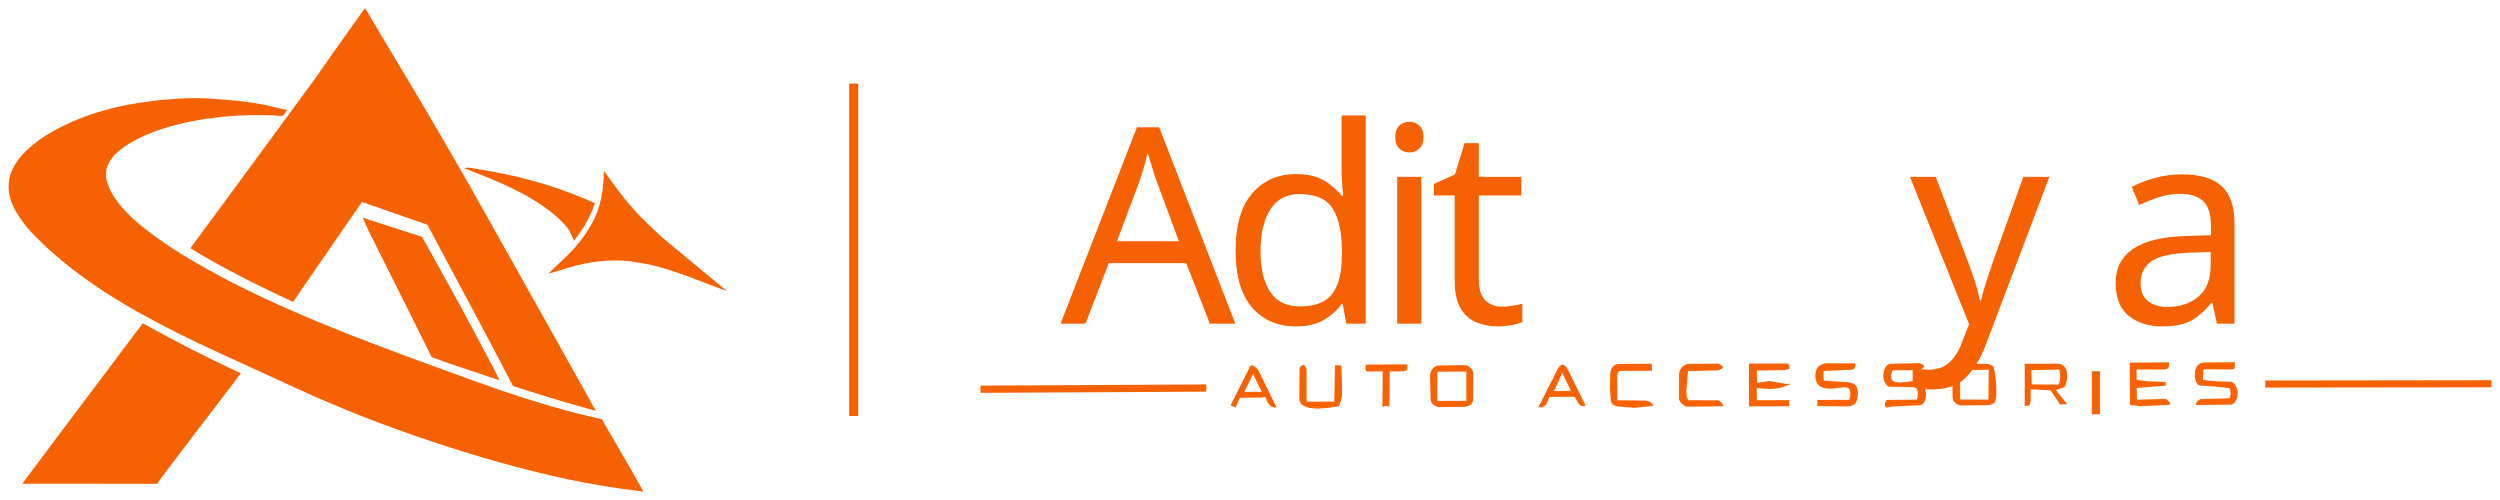
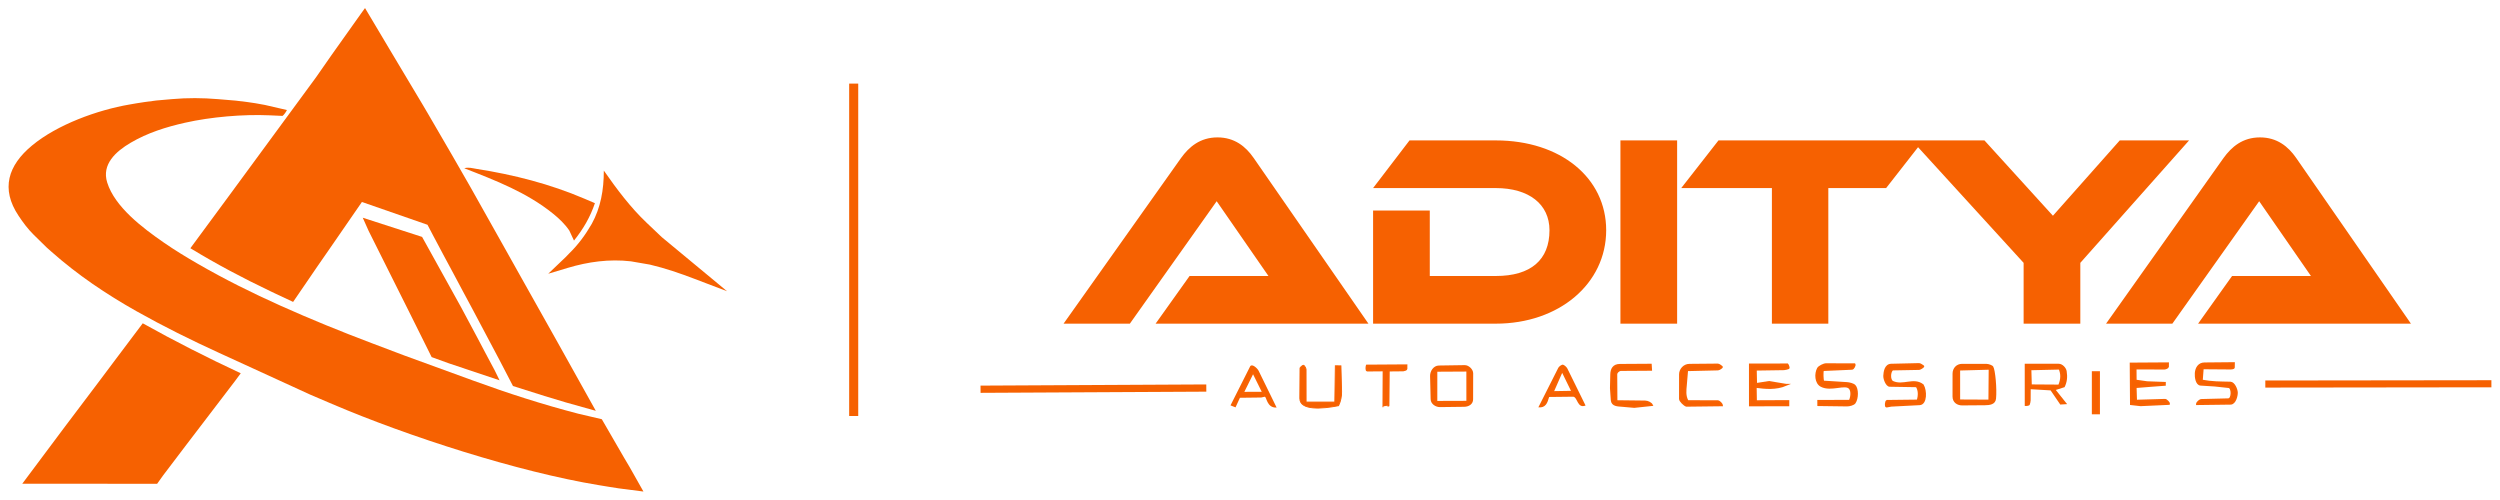
<svg xmlns="http://www.w3.org/2000/svg" id="Layer_1" data-name="Layer 1" viewBox="259 252 2482 496">
  <g>
    <path d="M878.413,706.12l5.819,9.828,13.578,24.052-24.64-3.176-10.083-1.586-9.713-1.598c-80.111-13.179-189.219-48.335-264.546-80.521l-21.94-9.375-90.441-41.436c-27.89-12.778-55.018-26.186-81.693-41.194-30.389-17.098-58.921-36.344-84.907-59.405l-4.458-3.956-12.918-12.669c-5.772-5.661-10.547-12.127-15.039-18.857-17.862-26.758-10.459-49.994,13.357-69.752,25.087-20.812,64.91-35.227,96.815-40.721l7.261-1.25,7.642-1.179,11.61-1.543,15.809-1.391c15.213-1.339,30.111-1.247,45.356.026l17.743,1.482,11.823,1.451,7.707,1.136,9.466,1.709,21.835,5.04c-1.023,2.11-2.676,4.45-4.299,5.832l-13.106-.583c-26.009-1.157-58.149,1.594-83.679,7.349-19.064,4.298-37.189,10.003-54.001,19.86-15.013,8.802-28.951,21.543-23.348,39.498,7.569,24.256,35.123,45.043,56.125,59.565,11.094,7.671,21.937,14.274,33.628,21.027,26.826,15.496,54.102,29.061,82.472,41.772,29.772,13.34,59.514,25.45,89.96,36.964l33.186,12.551,68.341,24.913c34.3,12.504,68.488,23.536,103.758,32.692l23.582,5.526,21.94,37.919Z" style="fill: #f66101;" />
    <path d="M718.414,540.896l-8.518-15.994-2.654-4.947-7.279-13.518-10.99-20.686-5.556-10.595-65.105-22.635-32.705,47.398-11.068,15.941-8.919,13.059-15.626,22.823-18.412-8.658-4.34-2.07c-26.97-12.866-53.212-26.715-79.251-42.58l38.985-52.87,85.893-116.96,15.404-22.106,28.919-40.706,4.198-5.791,14.593,24.515,9.328,15.669,33.51,56.078,5.705,9.705,23.363,40.167,17.897,31.148,34.277,60.996,15.646,27.923,37.471,66.728,37.331,66.927-29.553-8.281-21.245-6.403-31.424-9.928-13.317-25.642-27.504-51.861-9.053-16.846Z" style="fill: #f66101;" />
    <path d="M414.987,732.312l-133.869-.079,42.541-56.914,34.456-45.642,16.333-21.784,26.274-34.923c31.833,17.766,63.743,33.971,97.294,49.629l-5.509,7.442-49.581,64.951-22.07,29.099-5.867,8.222Z" style="fill: #f66101;" />
    <polygon points="750.261 619.944 754.979 629.576 704.977 612.832 687.533 606.517 666.208 563.649 625.02 481.343 619.136 468.15 678.049 487.199 716.631 556.799 722.64 568.028 732.766 586.96 740.447 601.518 750.261 619.944" style="fill: #f66101;" />
    <g>
      <path d="M904.32,514.724l-18.992-3.28c-21.452-2.456-42.31.409-62.813,6.558l-19.23,5.766,17.052-16.27,3.732-3.851c8.984-8.75,16.087-18.433,22.436-29.413,8.832-16.034,11.979-33.64,11.963-52.873,13.033,18.621,26.266,36.359,42.555,51.83l14.974,14.223,55.382,45.888,9.409,7.819-32.345-12.314c-14.53-5.532-28.708-10.427-44.124-14.083Z" style="fill: #f66101;" />
      <path d="M828.856,490.858l-4.657-9.992c-4.366-6.427-10.041-11.827-16.196-16.797-25.831-20.861-56.703-32.828-88.11-45.02,4.2-1.318,7.888-.052,12.255.628,36.775,5.733,72.831,14.956,107.047,29.573l10.432,4.457c-4.52,13.452-11.366,25.41-20.771,37.15Z" style="fill: #f66101;" />
    </g>
  </g>
  <g>
-     <text transform="translate(1311.918 573.3299)" style="fill: #f66101; font-family: Ethnocentric-Regular, Ethnocentric; font-size: 271.938px;">
-       <tspan x="0" y="0" style="letter-spacing: -.055em;">Adit</tspan>
-       <tspan x="843.002" y="0" style="letter-spacing: -.322em;">y</tspan>
-       <tspan x="1034.991" y="0" style="letter-spacing: -.066em;">a</tspan>
-     </text>
+     <path fill="#f66101" d="M1617.58 573.33 1503.63 408.81C1495.75 397.39 1484.60 388.41 1467.74 388.41C1450.33 388.41 1439.46 397.93 1431.57 408.81L1314.91 573.33H1380.72L1466.92 451.77L1518.32 526.01H1440.00L1406.28 573.33Z M1744.03 573.33C1806.85 573.33 1853.62 533.63 1853.62 480.60C1853.62 428.39 1808.21 391.40 1744.03 391.40H1658.37L1622.20 438.72H1744.03C1776.93 438.72 1797.33 454.76 1797.33 480.60C1797.33 509.97 1778.84 526.01 1744.03 526.01H1678.49V461.02H1622.20V573.33Z M1924.05 573.33V391.40H1867.76V573.33Z M2074.16 573.33V438.72H2131.54L2168.52 391.40H1965.11L1928.13 438.72H2018.14V573.33Z M2324.34 573.33V512.96L2432.30 391.40H2363.50L2297.14 466.19L2229.16 391.40H2157.10L2268.05 512.96V573.33Z M2652.57 573.33 2538.63 408.81C2530.74 397.39 2519.59 388.41 2502.73 388.41C2485.33 388.41 2474.45 397.93 2466.56 408.81L2349.90 573.33H2415.71L2501.91 451.77L2553.31 526.01H2474.99L2441.27 573.33Z" />
    <rect x="2616.719" y="520.906" width="7.036" height="224.462" transform="translate(1990.4 3254.17) rotate(-90.0722)" style="fill: #f66101;" />
    <rect x="1232.49" y="634.248" width="224.128" height="7.175" transform="translate(-3.335 7.077) rotate(-.301)" style="fill: #f66101;" />
    <path d="M2229.64,654.321l-22.606.17c-4.827.036-9.569-2.872-9.563-8.759l.02-22.804c.005-5.516,3.976-9.711,9.442-9.7l24.494.051c1.716.004,5.523,1.206,6.422,2.624,2.089,3.29,3.779,22.17,2.819,31.895-.585,5.93-6.479,6.489-11.029,6.524ZM2234.045,649.691l.268-31.601-30.238.839.012,30.615,29.958.147Z" style="fill: #f66101;" />
    <path d="M2311.218,653.218l-6.776.412-9.604-14.058-19.753-1.165-.062,11.213c-.006,1.066-.576,3.478-.939,4.265-.485,1.05-3.092,1.272-4.912,1.144l-.019-41.908,33.707.019c3.78.002,7.402,4.023,7.92,7.283.944,5.946.432,10.91-2.072,15.944l-8.705,2.782,11.216,14.07ZM2303.29,634.775c2.713-6.379,2.66-11.522.463-16.817l-28.962.68.438,15.943,28.06.194Z" style="fill: #f66101;" />
    <path d="M1712.648,655.87l-24.041.302c-4.158.052-9.15-2.957-9.268-7.854l-.552-22.941c-.113-4.684,3.179-10.403,8.773-10.488l25.595-.388c3.929-.06,8.428,4.073,8.417,8.166l-.068,25.719c-.013,5.075-4.464,7.429-8.856,7.485ZM1715.754,650.876l-.009-30.941-30.707.171-.011,30.871,30.727-.101Z" style="fill: #f66101;" />
    <path d="M2032.415,634.068c-10.404,4.389-20.65,3.265-30.34,2.012l.224,14.229,32.169-.141-.014,4.21-38.124.086-.02-40.625,37.289-.017c.444.48,1.625,3.434,1.014,3.674-.914.359-3.163,1.031-4.409,1.051l-28.053.431.316,14.257,12.788-2.011,17.158,2.845Z" style="fill: #f66101; stroke: #f96302; stroke-miterlimit: 10; stroke-width: 1.882px;" />
    <path d="M2092.68,654.555l-28.48-.387-.029-4.159,31.234-.089c1.594-2.965,2.526-9.201.157-12.296-4.243-5.542-18.522,2.699-28.474-2.498-5.699-2.976-5.944-12.246-3.186-17.307,1.048-1.922,5.859-4.232,7.997-4.225l28.299.098c.557.956-1.243,4.376-2.463,4.43l-28.982,1.286c-.557,2.718-.369,8.89.306,11.417l23.539,1.479c2.43.153,6.338,1.138,7.732,2.594,2.979,3.111,3.051,12.487.01,16.957-1.129,1.659-5.3,2.731-7.66,2.698Z" style="fill: #f66101; stroke: #f96302; stroke-miterlimit: 10; stroke-width: 1.882px;" />
    <path d="M1590.261,615.24l.665,25.597c.117,4.496-.886,9.648-2.995,13.919-16.275,3.252-38.533,4.986-38.453-7.35l.193-29.8c.006-.951,3.042-3.374,3.728-2.872.927.678,2.241,2.961,2.242,4.103l.037,32.365,28.545-.034.496-36.009,5.542.081Z" style="fill: #f66101; stroke: #f96302; stroke-miterlimit: 10; stroke-width: .941px;" />
    <path d="M2395.52,635.002l-16.271,1.303.424,13.521,28.795-.856c1.352-.04,4.281,3.147,3.931,4.035l-28.247,1.292-9.539-1.078-.274-40.279,37.019-.236-.018,3.501c-.003.68-2.564,1.716-3.333,1.715l-28.809-.066.105,12.006,11.347,1.611,17.617.649-.017,1.932-12.731.95Z" style="fill: #f66101; stroke: #f96302; stroke-miterlimit: 10; stroke-width: 1.882px;" />
    <path d="M2167.952,634.3c3.338,5.544,3.426,18.661-3.159,19.002l-28.209,1.46-4.587.859c-1.264.237-.817-5.135.369-5.595l30.458-.368c1.593-4.906,1.596-10.172-.973-14.192l-26.751-.442c-3.043-.05-5.607-6.93-5.434-9.938.211-3.675,1.037-10.862,6.936-11.001l27.773-.654c.975-.023,3.385,1.782,4.022,2.14.646.363-3.077,2.72-3.959,2.736l-26.541.496c-2.938,2.039-3.401,10.689.214,12.356,10.285,4.742,20.745-3.918,29.84,3.141Z" style="fill: #f66101; stroke: #f96302; stroke-miterlimit: 10; stroke-width: 1.882px;" />
    <path d="M2473.522,652.775l-33.378.423c.006-1.497,2.79-4.046,4.382-4.087l26.683-.683c4.337-.111,4.228-11.76.515-12.161l-13.866-1.497-14.13-.89c-4.104-.258-5.072-7.659-4.784-11.456.395-5.191,3.166-9.579,8.606-9.631l29.26-.277-.075,4.342c-.013.767-2.088.998-2.859,1.013l-28.006-.22-.925,12.192c10.465,1.946,17.785,1.789,28.344,2.038,3.647.086,6.331,6.699,6.452,9.823s-1.762,11.014-6.22,11.071Z" style="fill: #f66101; stroke: #f96302; stroke-miterlimit: 10; stroke-width: 1.882px;" />
    <path d="M1833.153,654.613c-8.416,3.367-7.902-8.816-12.484-8.764l-23.682.268c-1.694,6.096-3.582,11.024-10.706,10.289l19.801-39.269c.631-1.251,3.392-3.383,4.716-3.057s3.587,2.395,4.23,3.701l18.126,36.833ZM1820.165,640.94l-10.272-20.997-9.36,21.325,19.632-.328Z" style="fill: #f66101;" />
    <path d="M1511.122,646.654l-21.125.257-4.368,9.53-4.973-1.986,19.541-38.82c1.928-2.932,7.217,2.131,8.375,4.498l17.856,36.503c-10.008.561-9.889-11.196-11.89-10.748l-3.416.765ZM1513.16,641.892l-10.126-20.434-10.158,20.514,20.284-.079Z" style="fill: #f66101;" />
    <path d="M1934.47,650.263l29.858.074c1.517.004,4.043,2.591,4.225,4.056l-35.367.423c-1.914-.638-6.303-4.677-6.3-6.8l.032-24.439c.006-4.652,3.945-9.345,9.247-9.394l28.345-.263c1.052-.01,3.332,1.796,3.918,2.278.597.491-2.747,2.558-3.769,2.582l-30.669.727-1.274,15.006c-.414,4.876-1.249,10.481,1.754,15.749Z" style="fill: #f66101; stroke: #f96302; stroke-miterlimit: 10; stroke-width: 1.882px;" />
    <path d="M1892.269,650.612c2.8.033,5.921,1.815,6.749,3.51l-17.516,1.864-11.681-1.039c-4.554-.405-10.299-.126-10.692-5.791l-.812-11.715.313-13.759c.121-5.328,2.317-9.378,8.548-9.418l30.705-.198.313,5.066-29.893.191c-2.175.014-4.659,2.329-4.646,4.393l.174,26.563,28.437.333Z" style="fill: #f66101; stroke: #f96302; stroke-miterlimit: 10; stroke-width: 1.882px;" />
    <path d="M1637.451,654.748c.061-.006-2.546.275-4.991.539l.182-35.564-12.787.113-3.473.03c-1.06.009-.783-3.769-.437-4.914l39.359-.262-.017,3.58c-.003.653-2.357,1.431-3.081,1.439l-14.42.141-.335,34.899Z" style="fill: #f66101; stroke: #f96302; stroke-miterlimit: 10; stroke-width: 1.882px;" />
    <rect x="2339.021" y="612.919" width="6.15" height="40.897" transform="translate(-2.3 8.566)" style="fill: #f66101; stroke: #f96302; stroke-miterlimit: 10; stroke-width: 1.882px;" />
    <polygon points="2234.045 649.691 2204.087 649.544 2204.075 618.929 2234.313 618.09 2234.045 649.691" style="fill: none; stroke: #f96302; stroke-miterlimit: 10; stroke-width: 1.882px;" />
    <path d="M2303.29,634.775l-28.06-.194-.438-15.943,28.962-.68c2.196,5.295,2.249,10.438-.463,16.817Z" style="fill: none; stroke: #f96302; stroke-miterlimit: 10; stroke-width: 1.882px;" />
    <polygon points="1715.754 650.876 1685.027 650.976 1685.037 620.106 1715.744 619.934 1715.754 650.876" style="fill: none; stroke: #f96302; stroke-miterlimit: 10; stroke-width: 1.882px;" />
    <polygon points="1820.165 640.94 1800.532 641.268 1809.892 619.943 1820.165 640.94" style="fill: none; stroke: #f96302; stroke-miterlimit: 10; stroke-width: 1.882px;" />
    <polygon points="1513.16 641.892 1492.876 641.971 1503.034 621.457 1513.16 641.892" style="fill: none; stroke: #f96302; stroke-miterlimit: 10; stroke-width: 1.882px;" />
  </g>
  <rect x="1102.05" y="335" width="9" height="330" style="fill: #f66101;" />
</svg>
